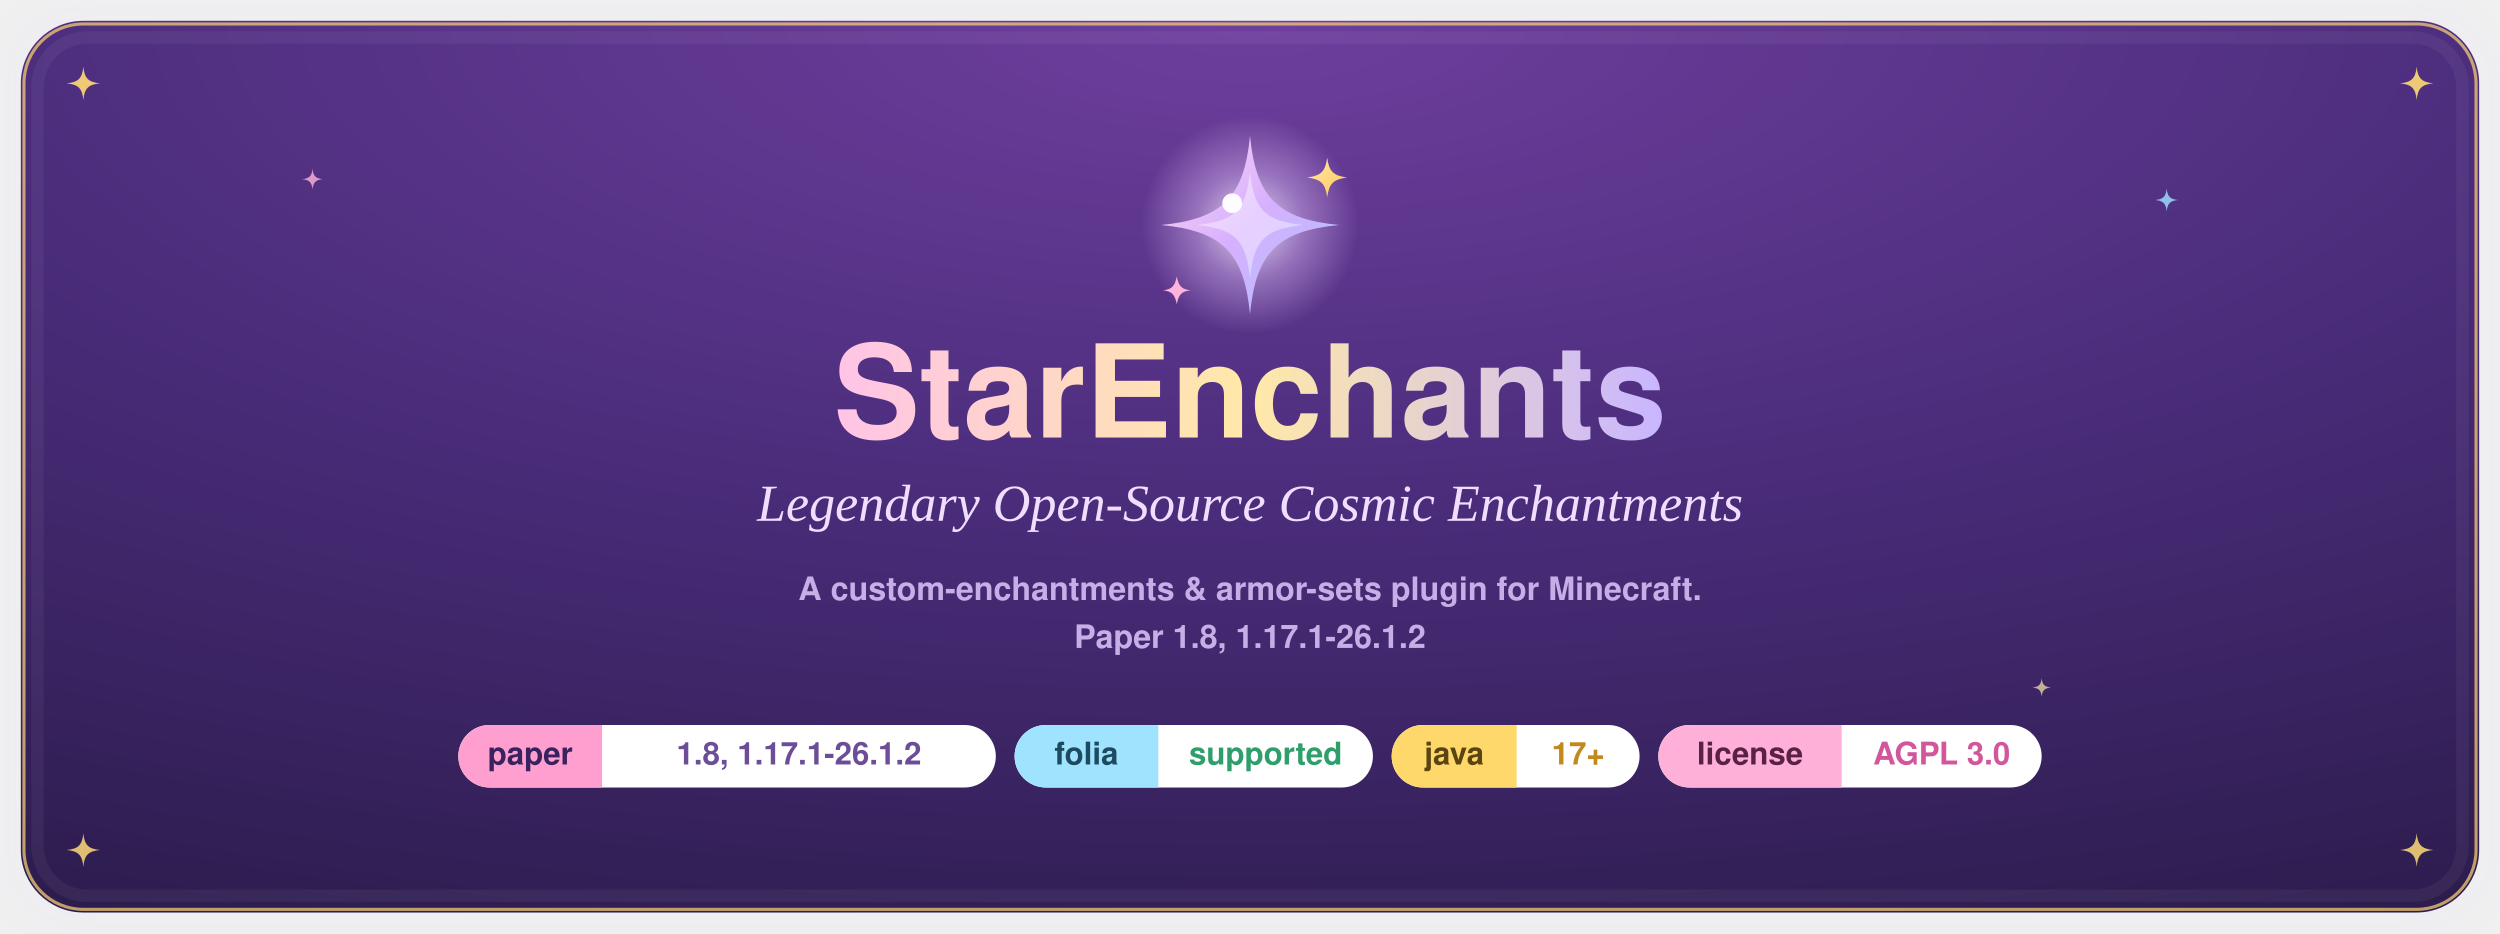
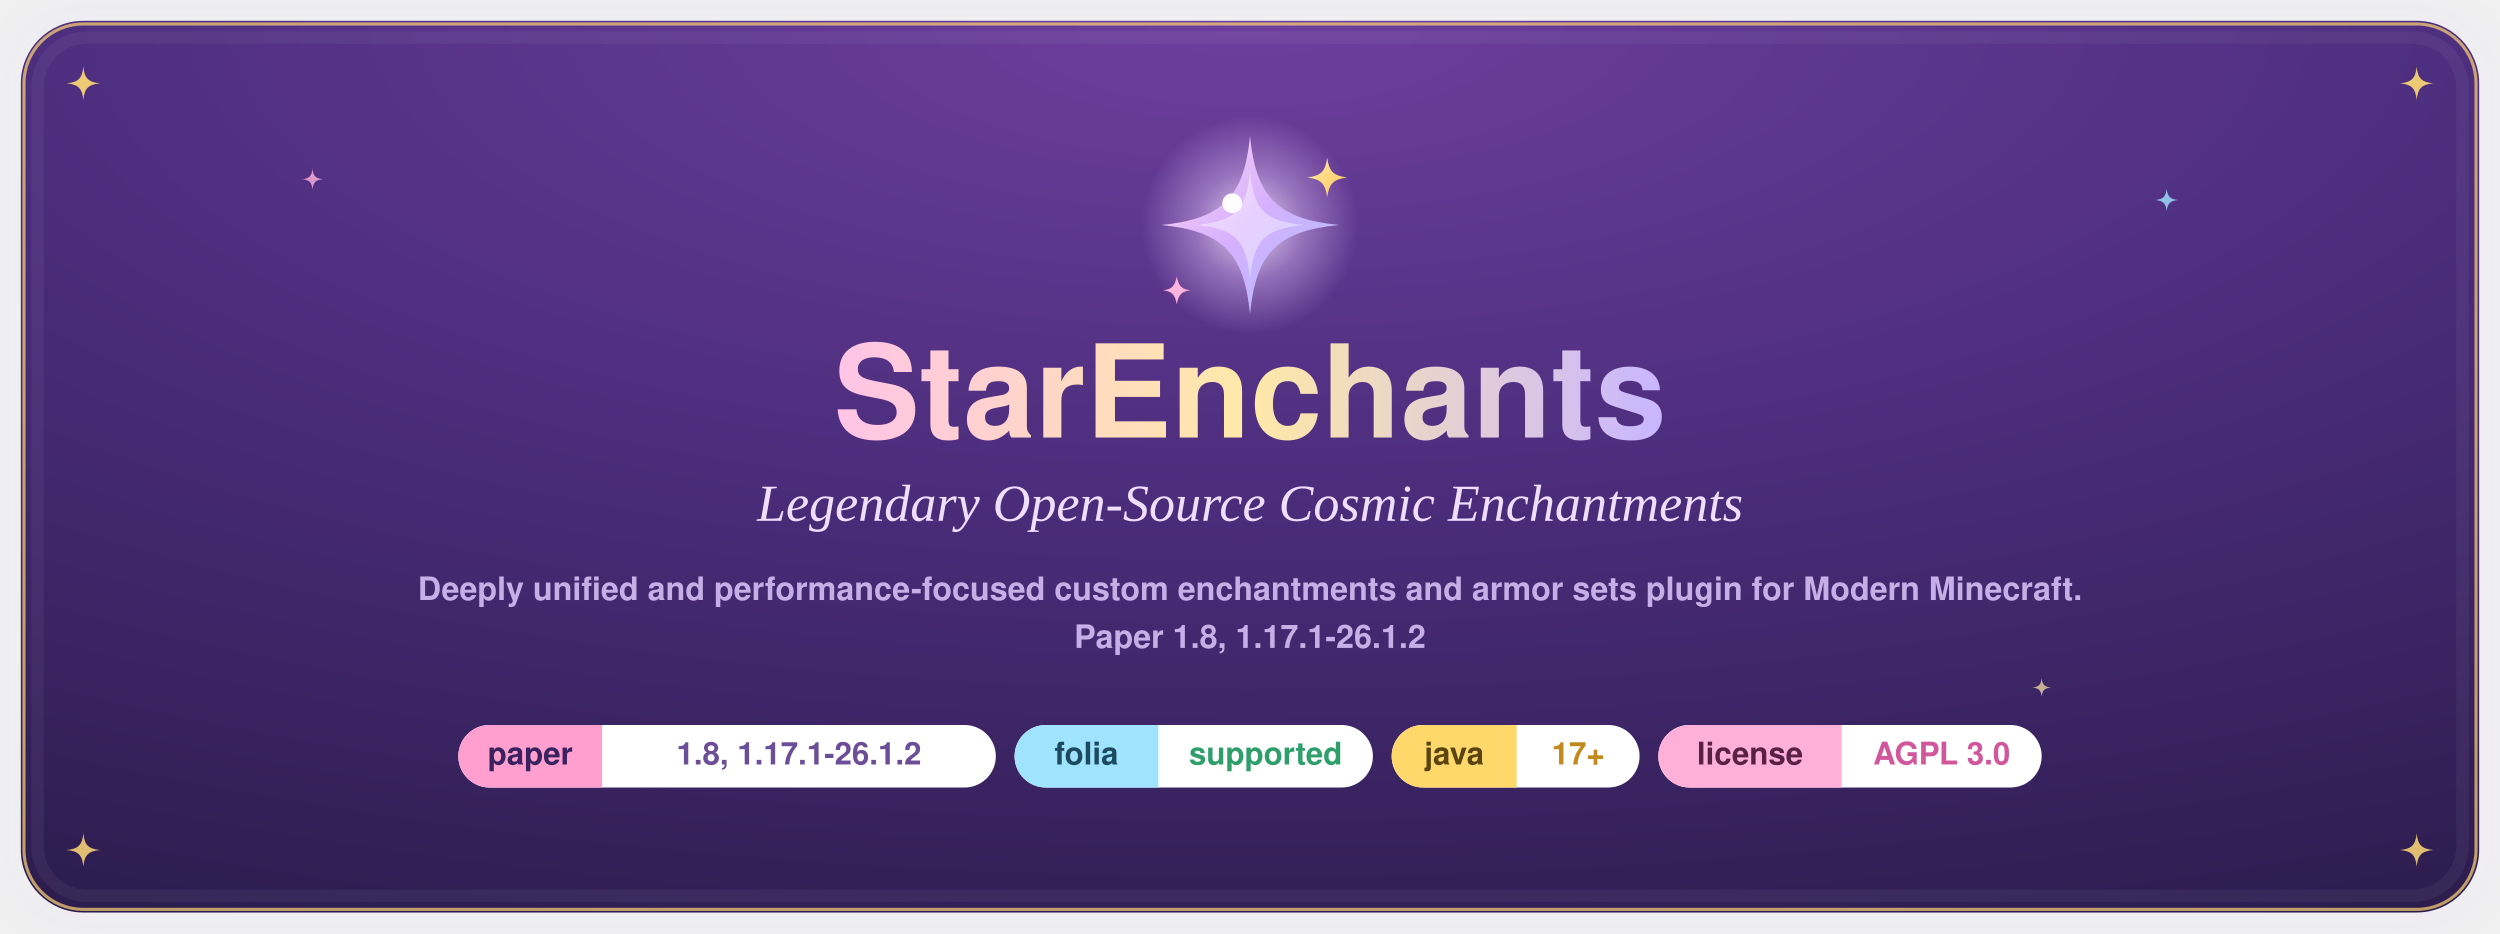
- <svg xmlns="http://www.w3.org/2000/svg" width="1200" height="448" viewBox="0 0 1200 448" role="img" aria-label="StarEnchants — a custom-enchantments and armor-sets plugin for Minecraft">
+ <svg xmlns="http://www.w3.org/2000/svg" width="1200" height="448" viewBox="0 0 1200 448" role="img" aria-label="StarEnchants — Deeply unified and performance-focused custom enchantments and armor sets plugin for Modern Minecraft.">
  <defs>
    <radialGradient id="card" cx="50%" cy="0%" r="115%">
      <stop offset="0" stop-color="#6E3F9E" />
      <stop offset="0.48" stop-color="#4A2C7A" />
      <stop offset="1" stop-color="#2A1B4A" />
    </radialGradient>
    <linearGradient id="wm" x1="0" y1="0" x2="1" y2="0">
      <stop offset="0" stop-color="#FFC4E6" />
      <stop offset="0.5" stop-color="#FFE9A8" />
      <stop offset="1" stop-color="#C9B6FF" />
    </linearGradient>
    <radialGradient id="hGlow" cx="50%" cy="50%" r="50%">
      <stop offset="0" stop-color="#FFFFFF" stop-opacity="0.85" />
      <stop offset="0.5" stop-color="#E9C9FF" stop-opacity="0.4" />
      <stop offset="1" stop-color="#E9C9FF" stop-opacity="0" />
    </radialGradient>
    <linearGradient id="hStar" x1="0" y1="0" x2="1" y2="1">
      <stop offset="0" stop-color="#FFD6EE" />
      <stop offset="0.5" stop-color="#D6B0FF" />
      <stop offset="1" stop-color="#A8C2FF" />
    </linearGradient>
    <linearGradient id="hGold" x1="0" y1="0" x2="1" y2="1">
      <stop offset="0" stop-color="#FFE9A8" />
      <stop offset="1" stop-color="#FFC75A" />
    </linearGradient>
    <filter id="og" x="-10%" y="-10%" width="120%" height="130%">
      <feGaussianBlur stdDeviation="9" />
    </filter>
  </defs>
  <rect x="10" y="10" width="1180" height="428" rx="30" fill="none" stroke="#C79BFF" stroke-opacity="0.45" stroke-width="2" filter="url(#og)" />
  <rect x="10" y="10" width="1180" height="428" rx="30" fill="url(#card)" />
  <rect x="11.5" y="11.5" width="1177" height="425" rx="28.5" fill="none" stroke="#FFD676" stroke-opacity="0.7" stroke-width="1.5" />
  <rect x="18" y="18" width="1164" height="412" rx="24" fill="none" stroke="#FFFFFF" stroke-opacity="0.05" stroke-width="6" />
  <path transform="translate(40 40) scale(0.800)" d="M0 -10 C0.7 -3 3 -0.7 10 0 C3 0.7 0.7 3 0 10 C-0.7 3 -3 0.7 -10 0 C-3 -0.7 -0.7 -3 0 -10 Z" fill="#FFD976" opacity="0.9" />
  <path transform="translate(1160 40) scale(0.800)" d="M0 -10 C0.7 -3 3 -0.7 10 0 C3 0.7 0.7 3 0 10 C-0.7 3 -3 0.7 -10 0 C-3 -0.7 -0.7 -3 0 -10 Z" fill="#FFD976" opacity="0.9" />
  <path transform="translate(40 408) scale(0.800)" d="M0 -10 C0.7 -3 3 -0.7 10 0 C3 0.7 0.7 3 0 10 C-0.7 3 -3 0.7 -10 0 C-3 -0.7 -0.7 -3 0 -10 Z" fill="#FFD976" opacity="0.85" />
  <path transform="translate(1160 408) scale(0.800)" d="M0 -10 C0.7 -3 3 -0.7 10 0 C3 0.7 0.7 3 0 10 C-0.7 3 -3 0.7 -10 0 C-3 -0.7 -0.7 -3 0 -10 Z" fill="#FFD976" opacity="0.85" />
  <path transform="translate(150 86) scale(0.500)" d="M0 -10 C0.7 -3 3 -0.7 10 0 C3 0.7 0.7 3 0 10 C-0.7 3 -3 0.7 -10 0 C-3 -0.7 -0.7 -3 0 -10 Z" fill="#FFB3DD" opacity="0.8" />
  <path transform="translate(1040 96) scale(0.550)" d="M0 -10 C0.7 -3 3 -0.7 10 0 C3 0.7 0.7 3 0 10 C-0.7 3 -3 0.7 -10 0 C-3 -0.7 -0.7 -3 0 -10 Z" fill="#9FE3FF" opacity="0.8" />
  <path transform="translate(250 360) scale(0.450)" d="M0 -10 C0.7 -3 3 -0.7 10 0 C3 0.7 0.7 3 0 10 C-0.7 3 -3 0.7 -10 0 C-3 -0.7 -0.7 -3 0 -10 Z" fill="#FFB3DD" opacity="0.7" />
  <path transform="translate(980 330) scale(0.450)" d="M0 -10 C0.7 -3 3 -0.7 10 0 C3 0.7 0.7 3 0 10 C-0.7 3 -3 0.7 -10 0 C-3 -0.7 -0.7 -3 0 -10 Z" fill="#FFE9A8" opacity="0.7" />
  <g transform="translate(544.90 52.90) scale(0.95)">
    <circle cx="58" cy="58" r="55" fill="url(#hGlow)" />
    <path d="M58 13 C61 44 72 55 103 58 C72 61 61 72 58 103 C55 72 44 61 13 58 C44 55 55 44 58 13 Z" fill="url(#hStar)" />
    <path d="M58 31 C60 51 66 56 85 58 C66 60 60 65 58 85 C56 65 50 60 31 58 C50 56 56 51 58 31 Z" fill="#FFFFFF" opacity="0.4" />
    <circle cx="49" cy="47" r="5" fill="#FFFFFF" opacity="0.95" />
    <path d="M97 24 C98 31 100 33 107 34 C100 35 98 37 97 44 C96 37 94 35 87 34 C94 33 96 31 97 24 Z" fill="url(#hGold)" />
    <path d="M21 84 C22 89 23.5 90.5 28 91 C23.5 91.5 22 93 21 98 C20 93 18.5 91.5 14 91 C18.5 90.5 20 89 21 84 Z" fill="#FFB3DD" />
  </g>
  <text x="600" y="210" font-family="'Trebuchet MS','Segoe UI',system-ui,-apple-system,Helvetica,Arial,sans-serif" font-size="62" font-weight="700" fill="url(#wm)" text-anchor="middle" dominant-baseline="alphabetic">StarEnchants</text>
  <text x="600" y="250" font-family="Georgia,'Times New Roman',serif" font-size="25" font-style="italic" fill="#F0DEFF" text-anchor="middle">Legendary Open-Source Cosmic Enchantments</text>
-   <text x="600" y="288" font-family="'Trebuchet MS','Segoe UI',system-ui,-apple-system,Helvetica,Arial,sans-serif" font-size="15.5" font-weight="600" fill="#C6AEE6" text-anchor="middle">A custom-enchantments &amp; armor-sets plugin for Minecraft.</text>
+   <text x="600" y="288" font-family="'Trebuchet MS','Segoe UI',system-ui,-apple-system,Helvetica,Arial,sans-serif" font-size="15.5" font-weight="600" fill="#C6AEE6" text-anchor="middle">Deeply unified and performance-focused custom enchantments and armor sets plugin for Modern Minecraft.</text>
  <text x="600" y="311" font-family="'Trebuchet MS','Segoe UI',system-ui,-apple-system,Helvetica,Arial,sans-serif" font-size="15.5" font-weight="600" fill="#C6AEE6" text-anchor="middle">Paper 1.8, 1.17.1-26.1.2</text>
  <g transform="translate(-105.5 0)">
    <rect x="325.5" y="348" width="258" height="30" rx="15" fill="#FFFFFF" />
    <path d="M340.5 348 H394.5 V378 H340.5 A15 15 0 0 1 325.5 363 V363 A15 15 0 0 1 340.5 348 Z" fill="#FF9FCF" />
    <text x="360" y="363.5" font-family="'Trebuchet MS','Segoe UI',system-ui,-apple-system,Helvetica,Arial,sans-serif" font-size="15" font-weight="700" fill="#3A2160" text-anchor="middle" dominant-baseline="central">paper</text>
    <text x="489" y="363.5" font-family="'Trebuchet MS','Segoe UI',system-ui,-apple-system,Helvetica,Arial,sans-serif" font-size="15" font-weight="700" fill="#6B4E97" text-anchor="middle" dominant-baseline="central">1.8, 1.17.1-26.1.2</text>
    <rect x="592.5" y="348" width="172" height="30" rx="15" fill="#FFFFFF" />
    <path d="M607.5 348 H661.5 V378 H607.5 A15 15 0 0 1 592.5 363 V363 A15 15 0 0 1 607.5 348 Z" fill="#9FE3FF" />
    <text x="627" y="363.5" font-family="'Trebuchet MS','Segoe UI',system-ui,-apple-system,Helvetica,Arial,sans-serif" font-size="15" font-weight="700" fill="#1C4A5E" text-anchor="middle" dominant-baseline="central">folia</text>
    <text x="713" y="363.5" font-family="'Trebuchet MS','Segoe UI',system-ui,-apple-system,Helvetica,Arial,sans-serif" font-size="15" font-weight="700" fill="#2E9E6B" text-anchor="middle" dominant-baseline="central">supported</text>
    <rect x="773.5" y="348" width="119" height="30" rx="15" fill="#FFFFFF" />
    <path d="M788.5 348 H833.5 V378 H788.5 A15 15 0 0 1 773.5 363 V363 A15 15 0 0 1 788.5 348 Z" fill="#FFD86B" />
    <text x="803.5" y="363.5" font-family="'Trebuchet MS','Segoe UI',system-ui,-apple-system,Helvetica,Arial,sans-serif" font-size="15" font-weight="700" fill="#5A4410" text-anchor="middle" dominant-baseline="central">java</text>
    <text x="863" y="363.5" font-family="'Trebuchet MS','Segoe UI',system-ui,-apple-system,Helvetica,Arial,sans-serif" font-size="15" font-weight="700" fill="#C28A1E" text-anchor="middle" dominant-baseline="central">17+</text>
    <rect x="901.5" y="348" width="184" height="30" rx="15" fill="#FFFFFF" />
    <path d="M916.5 348 H989.5 V378 H916.5 A15 15 0 0 1 901.5 363 V363 A15 15 0 0 1 916.5 348 Z" fill="#FFB0D9" />
    <text x="945.5" y="363.5" font-family="'Trebuchet MS','Segoe UI',system-ui,-apple-system,Helvetica,Arial,sans-serif" font-size="15" font-weight="700" fill="#5A2147" text-anchor="middle" dominant-baseline="central">license</text>
    <text x="1037.5" y="363.5" font-family="'Trebuchet MS','Segoe UI',system-ui,-apple-system,Helvetica,Arial,sans-serif" font-size="15" font-weight="700" fill="#D2569B" text-anchor="middle" dominant-baseline="central">AGPL 3.0</text>
  </g>
</svg>
